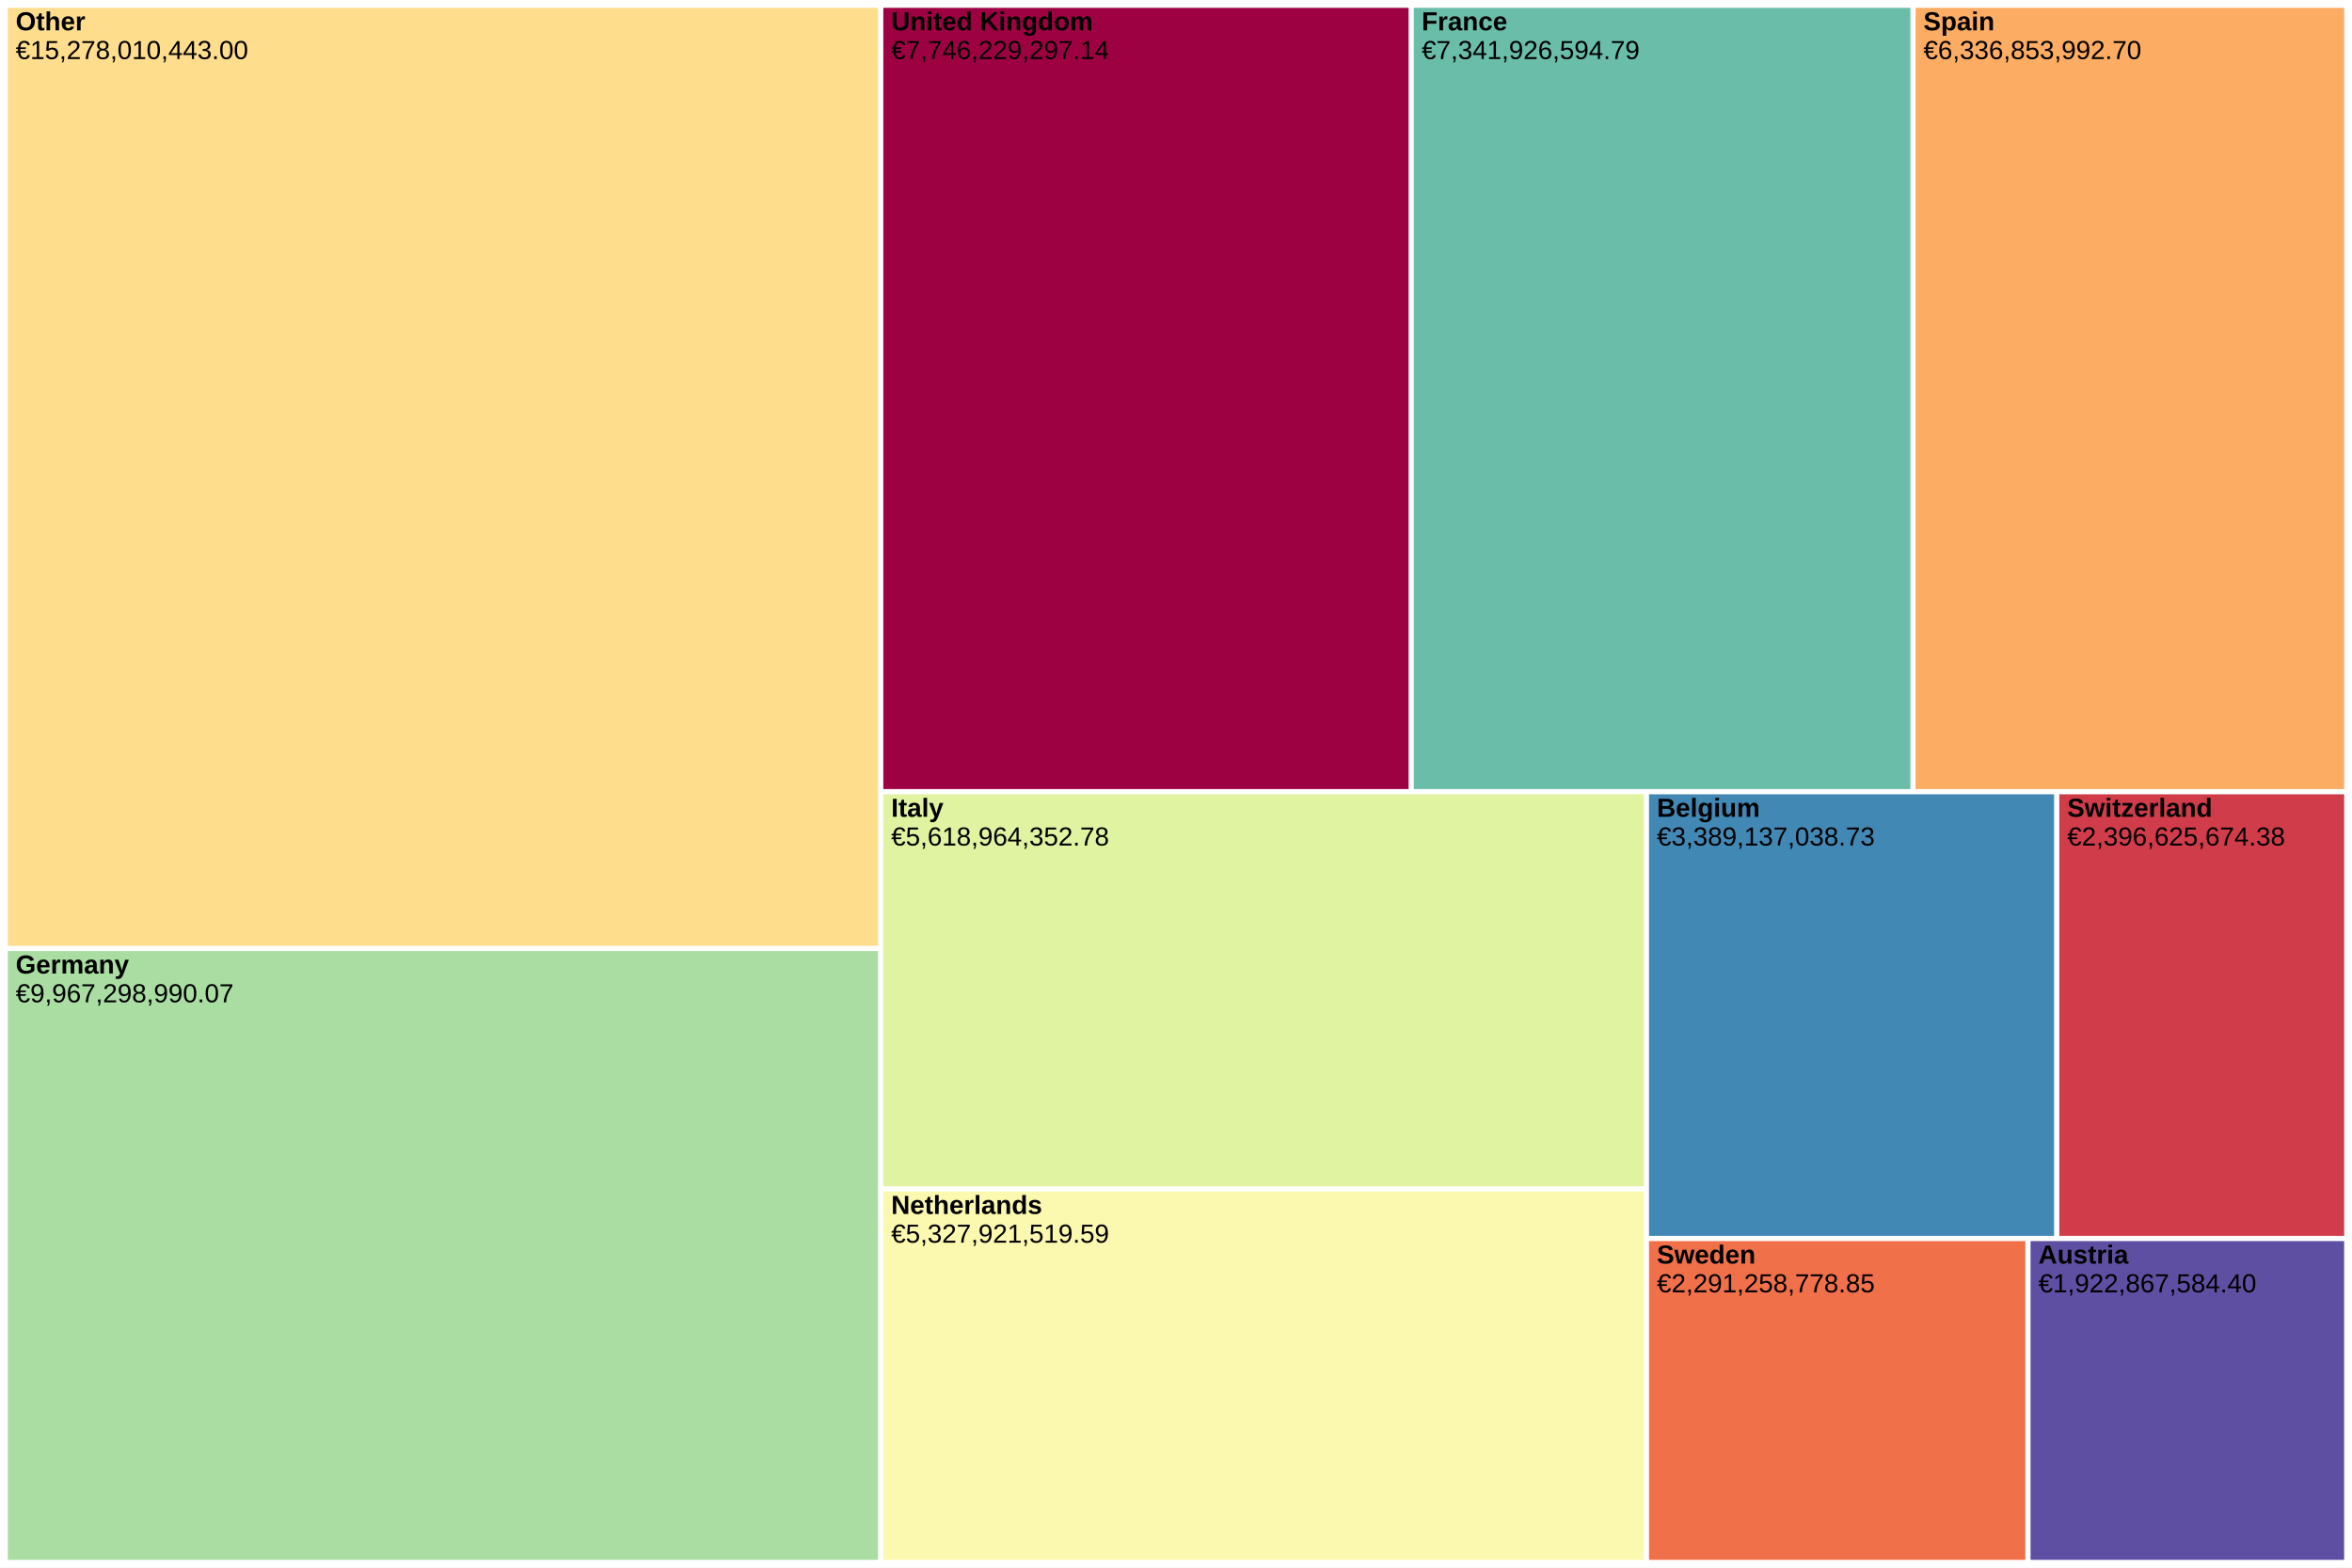
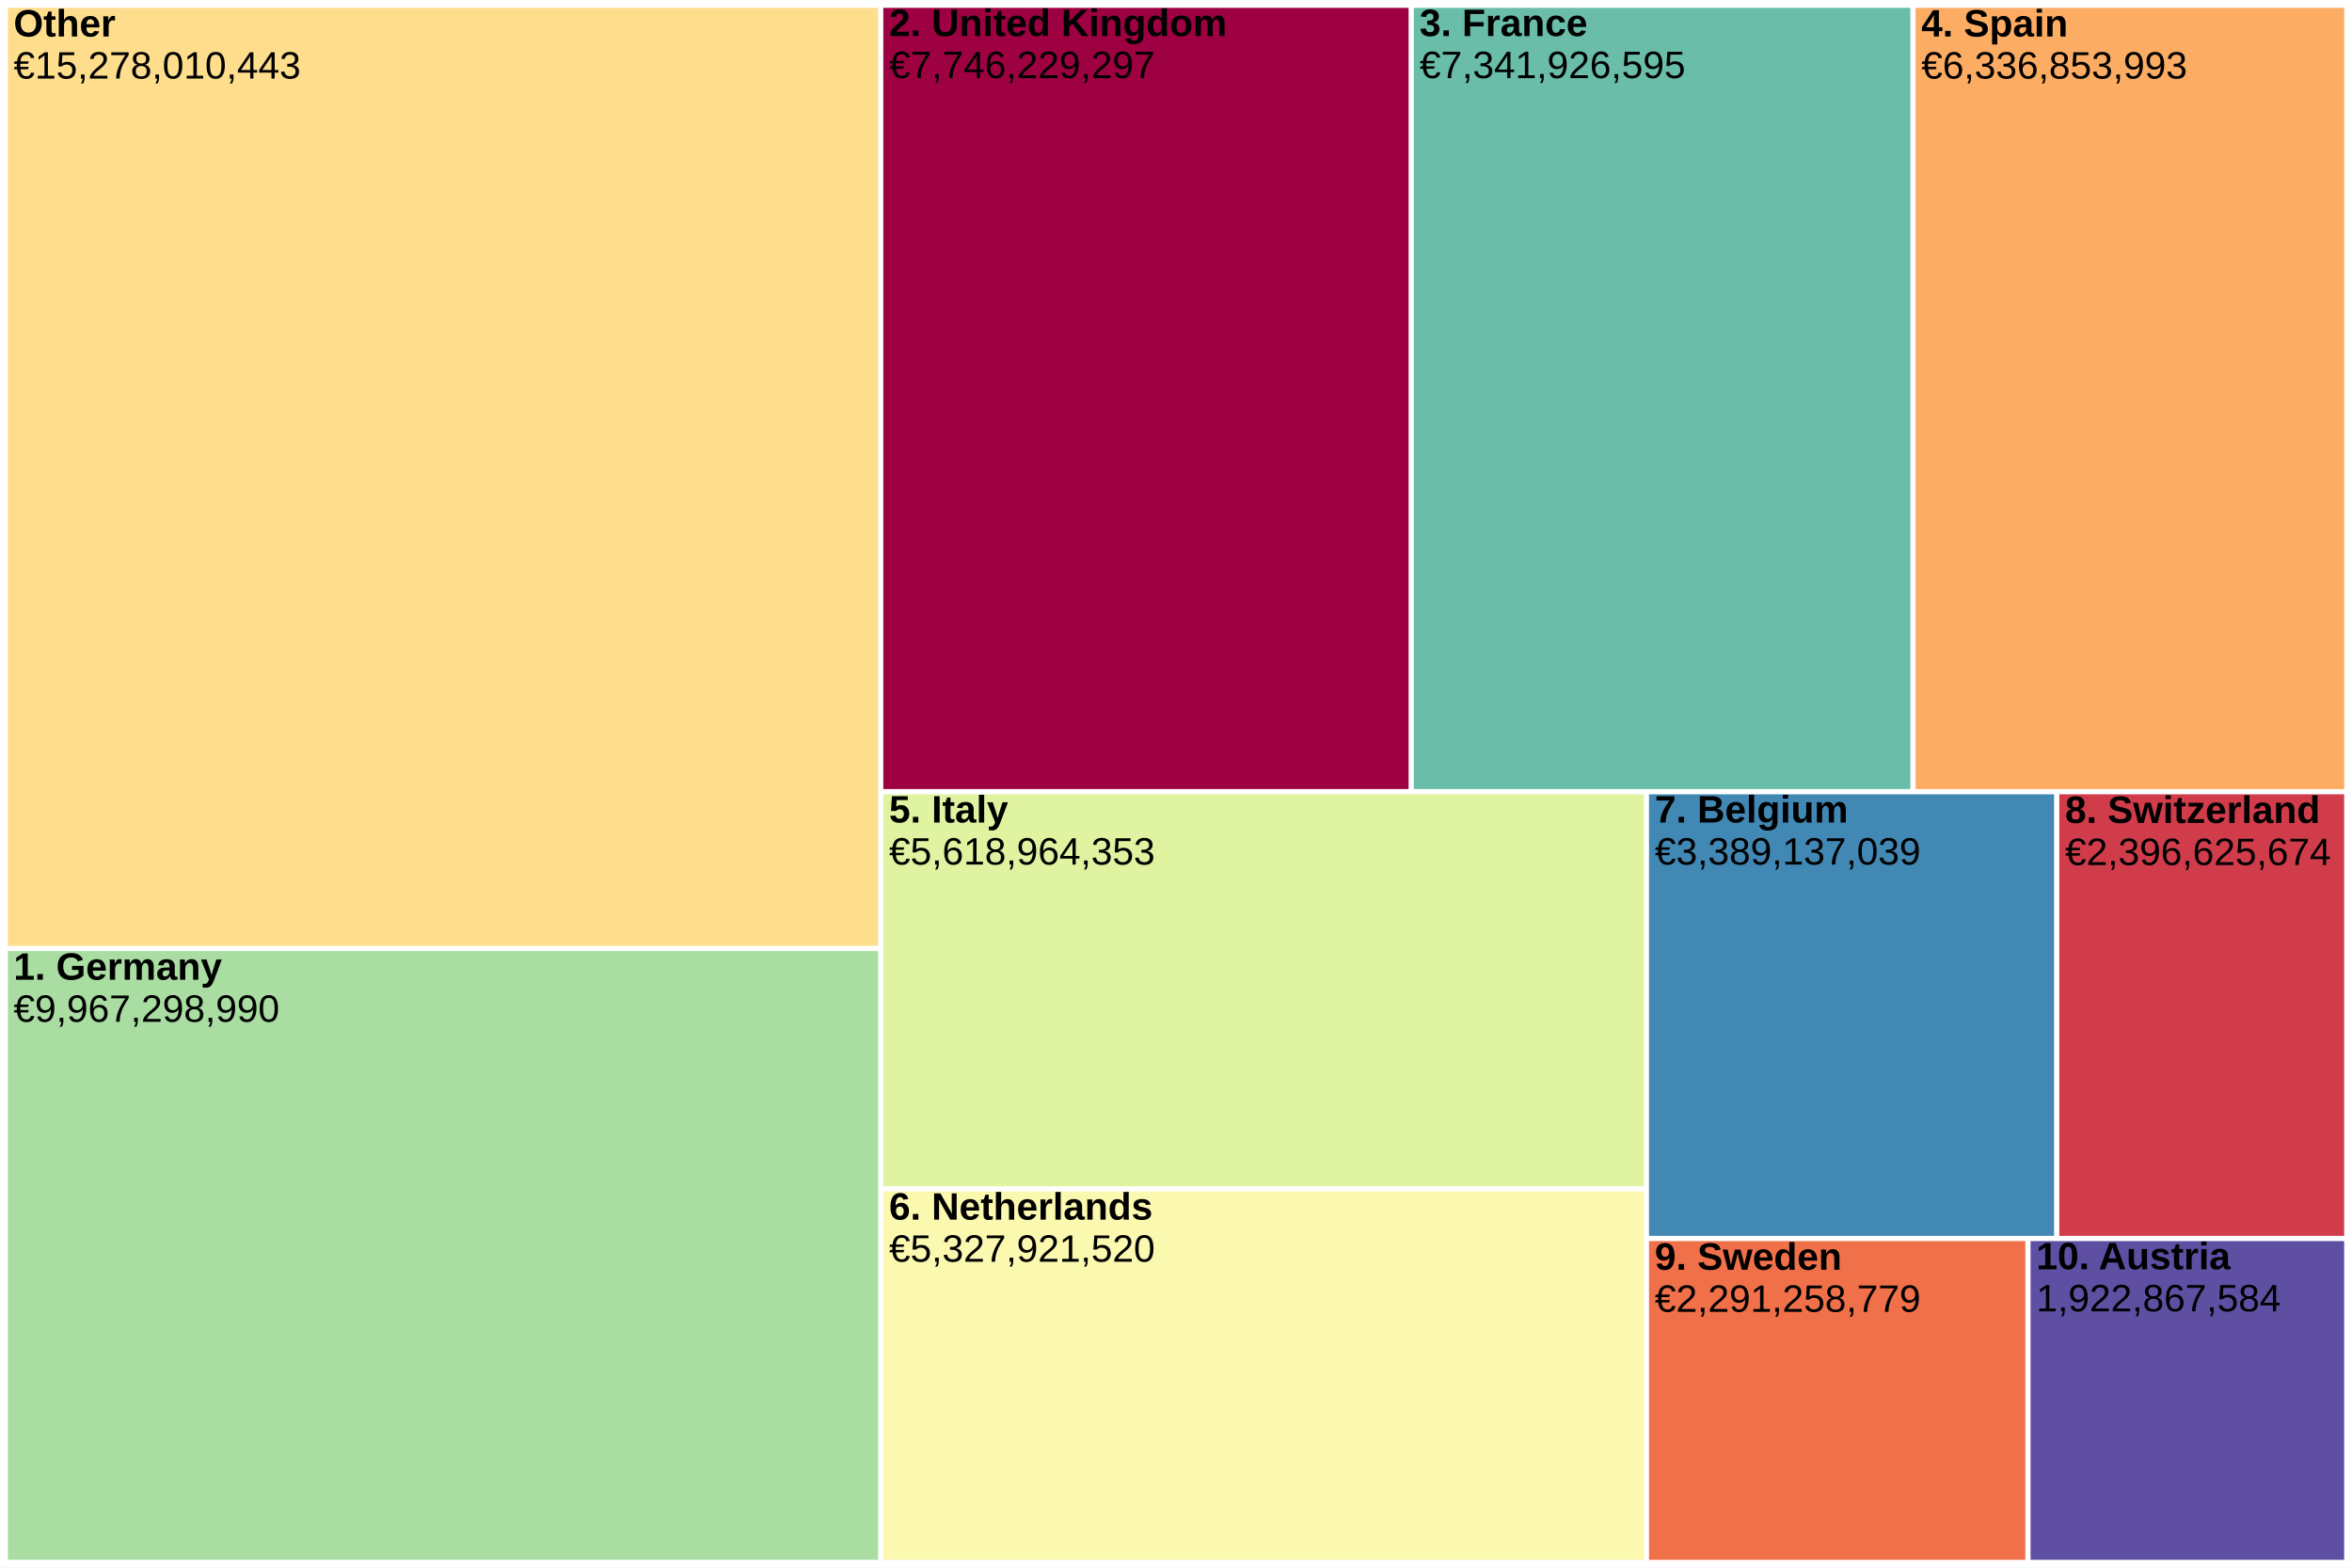
- <svg xmlns="http://www.w3.org/2000/svg" xmlns:xlink="http://www.w3.org/1999/xlink" width="900" height="600">
+ <svg xmlns="http://www.w3.org/2000/svg" xmlns:xlink="http://www.w3.org/1999/xlink" width="900" height="600" version="1.1" id="svg968">
+   <defs id="defs972">
+     <clipPath id="clip0">
+       <use xlink:href="#path0" id="use835" x="0" y="0" width="100%" height="100%" transform="translate(-3,-3)" />
+     </clipPath>
+     <clipPath id="clip1">
+       <use xlink:href="#path1" id="use847" x="0" y="0" width="100%" height="100%" transform="translate(-3,-364)" />
+     </clipPath>
+     <clipPath id="clip2">
+       <use xlink:href="#path2" id="use859" x="0" y="0" width="100%" height="100%" transform="translate(-338,-3)" />
+     </clipPath>
+     <clipPath id="clip3">
+       <use xlink:href="#path3" id="use871" x="0" y="0" width="100%" height="100%" transform="translate(-541,-3)" />
+     </clipPath>
+     <clipPath id="clip4">
+       <use xlink:href="#path4" id="use883" x="0" y="0" width="100%" height="100%" transform="translate(-733,-3)" />
+     </clipPath>
+     <clipPath id="clip5">
+       <use xlink:href="#path5" id="use895" x="0" y="0" width="100%" height="100%" transform="translate(-338,-304)" />
+     </clipPath>
+     <clipPath id="clip6">
+       <use xlink:href="#path6" id="use907" x="0" y="0" width="100%" height="100%" transform="translate(-338,-456)" />
+     </clipPath>
+     <clipPath id="clip7">
+       <use xlink:href="#path7" id="use919" x="0" y="0" width="100%" height="100%" transform="translate(-631,-304)" />
+     </clipPath>
+     <clipPath id="clip8">
+       <use xlink:href="#path8" id="use931" x="0" y="0" width="100%" height="100%" transform="translate(-788,-304)" />
+     </clipPath>
+     <clipPath id="clip9">
+       <use xlink:href="#path9" id="use943" x="0" y="0" width="100%" height="100%" transform="translate(-631,-475)" />
+     </clipPath>
+     <clipPath id="clip10">
+       <use xlink:href="#path10" id="use955" x="0" y="0" width="100%" height="100%" transform="translate(-777,-475)" />
+     </clipPath>
+   </defs>
  <rect width="900" height="600" x="0" y="0" fill="#FFFFFF" id="backgorund" />
-   <g transform="translate(1,1)" id="viz">
-     <g id="leaves">
-       <g transform="translate(2,2)">
-         <rect id="path0" fill="#fedd8d" width="333" height="359" />
-         <clipPath id="clip0">
-           <use xlink:href="#path0" />
-         </clipPath>
-         <text clip-path="url(#clip0)" font-family="Arial, sans-serif" font-size="10" dominant-baseline="text-before-edge" class="txt">
-           <tspan x="3" y="0.2em" style="font-family: Arial, sans-serif; font-size: 10px; fill: black; font-weight: bold;">Other</tspan>
-           <tspan x="3" y="1.3em" style="font-family: Arial, sans-serif; font-size: 10px; fill: black; font-weight: normal;">€15,278,010,443.00</tspan>
-         </text>
-       </g>
-       <g transform="translate(2,363)">
-         <rect id="path1" fill="#a9dda2" width="333" height="233" />
-         <clipPath id="clip1">
-           <use xlink:href="#path1" />
-         </clipPath>
-         <text clip-path="url(#clip1)" font-family="Arial, sans-serif" font-size="10" dominant-baseline="text-before-edge" class="txt">
-           <tspan x="3" y="0.2em" style="font-family: Arial, sans-serif; font-size: 10px; fill: black; font-weight: bold;">Germany</tspan>
-           <tspan x="3" y="1.3em" style="font-family: Arial, sans-serif; font-size: 10px; fill: black; font-weight: normal;">€9,967,298,990.07</tspan>
-         </text>
-       </g>
-       <g transform="translate(337,2)">
-         <rect id="path2" fill="#9e0142" width="201" height="299" />
-         <clipPath id="clip2">
-           <use xlink:href="#path2" />
-         </clipPath>
-         <text clip-path="url(#clip2)" font-family="Arial, sans-serif" font-size="10" dominant-baseline="text-before-edge" class="txt">
-           <tspan x="3" y="0.2em" style="font-family: Arial, sans-serif; font-size: 10px; fill: black; font-weight: bold;">United Kingdom</tspan>
-           <tspan x="3" y="1.3em" style="font-family: Arial, sans-serif; font-size: 10px; fill: black; font-weight: normal;">€7,746,229,297.14</tspan>
-         </text>
-       </g>
-       <g transform="translate(540,2)">
-         <rect id="path3" fill="#69bda9" width="190" height="299" />
-         <clipPath id="clip3">
-           <use xlink:href="#path3" />
-         </clipPath>
-         <text clip-path="url(#clip3)" font-family="Arial, sans-serif" font-size="10" dominant-baseline="text-before-edge" class="txt">
-           <tspan x="3" y="0.2em" style="font-family: Arial, sans-serif; font-size: 10px; fill: black; font-weight: bold;">France</tspan>
-           <tspan x="3" y="1.3em" style="font-family: Arial, sans-serif; font-size: 10px; fill: black; font-weight: normal;">€7,341,926,594.79</tspan>
-         </text>
-       </g>
-       <g transform="translate(732,2)">
-         <rect id="path4" fill="#fcac63" width="164" height="299" />
-         <clipPath id="clip4">
-           <use xlink:href="#path4" />
-         </clipPath>
-         <text clip-path="url(#clip4)" font-family="Arial, sans-serif" font-size="10" dominant-baseline="text-before-edge" class="txt">
-           <tspan x="3" y="0.2em" style="font-family: Arial, sans-serif; font-size: 10px; fill: black; font-weight: bold;">Spain</tspan>
-           <tspan x="3" y="1.3em" style="font-family: Arial, sans-serif; font-size: 10px; fill: black; font-weight: normal;">€6,336,853,992.70</tspan>
-         </text>
-       </g>
-       <g transform="translate(337,303)">
-         <rect id="path5" fill="#e0f3a1" width="291" height="150" />
-         <clipPath id="clip5">
-           <use xlink:href="#path5" />
-         </clipPath>
-         <text clip-path="url(#clip5)" font-family="Arial, sans-serif" font-size="10" dominant-baseline="text-before-edge" class="txt">
-           <tspan x="3" y="0.2em" style="font-family: Arial, sans-serif; font-size: 10px; fill: black; font-weight: bold;">Italy</tspan>
-           <tspan x="3" y="1.3em" style="font-family: Arial, sans-serif; font-size: 10px; fill: black; font-weight: normal;">€5,618,964,352.78</tspan>
-         </text>
-       </g>
-       <g transform="translate(337,455)">
-         <rect id="path6" fill="#fbf8b0" width="291" height="141" />
-         <clipPath id="clip6">
-           <use xlink:href="#path6" />
-         </clipPath>
-         <text clip-path="url(#clip6)" font-family="Arial, sans-serif" font-size="10" dominant-baseline="text-before-edge" class="txt">
-           <tspan x="3" y="0.2em" style="font-family: Arial, sans-serif; font-size: 10px; fill: black; font-weight: bold;">Netherlands</tspan>
-           <tspan x="3" y="1.3em" style="font-family: Arial, sans-serif; font-size: 10px; fill: black; font-weight: normal;">€5,327,921,519.59</tspan>
-         </text>
-       </g>
-       <g transform="translate(630,303)">
-         <rect id="path7" fill="#4288b5" width="155" height="169" />
-         <clipPath id="clip7">
-           <use xlink:href="#path7" />
-         </clipPath>
-         <text clip-path="url(#clip7)" font-family="Arial, sans-serif" font-size="10" dominant-baseline="text-before-edge" class="txt">
-           <tspan x="3" y="0.2em" style="font-family: Arial, sans-serif; font-size: 10px; fill: black; font-weight: bold;">Belgium</tspan>
-           <tspan x="3" y="1.3em" style="font-family: Arial, sans-serif; font-size: 10px; fill: black; font-weight: normal;">€3,389,137,038.73</tspan>
-         </text>
-       </g>
-       <g transform="translate(787,303)">
-         <rect id="path8" fill="#d13c4b" width="109" height="169" />
-         <clipPath id="clip8">
-           <use xlink:href="#path8" />
-         </clipPath>
-         <text clip-path="url(#clip8)" font-family="Arial, sans-serif" font-size="10" dominant-baseline="text-before-edge" class="txt">
-           <tspan x="3" y="0.2em" style="font-family: Arial, sans-serif; font-size: 10px; fill: black; font-weight: bold;">Switzerland</tspan>
-           <tspan x="3" y="1.3em" style="font-family: Arial, sans-serif; font-size: 10px; fill: black; font-weight: normal;">€2,396,625,674.38</tspan>
-         </text>
-       </g>
-       <g transform="translate(630,474)">
-         <rect id="path9" fill="#f0704a" width="144" height="122" />
-         <clipPath id="clip9">
-           <use xlink:href="#path9" />
-         </clipPath>
-         <text clip-path="url(#clip9)" font-family="Arial, sans-serif" font-size="10" dominant-baseline="text-before-edge" class="txt">
-           <tspan x="3" y="0.2em" style="font-family: Arial, sans-serif; font-size: 10px; fill: black; font-weight: bold;">Sweden</tspan>
-           <tspan x="3" y="1.3em" style="font-family: Arial, sans-serif; font-size: 10px; fill: black; font-weight: normal;">€2,291,258,778.85</tspan>
-         </text>
-       </g>
-       <g transform="translate(776,474)">
-         <rect id="path10" fill="#5e4fa2" width="120" height="122" />
-         <clipPath id="clip10">
-           <use xlink:href="#path10" />
-         </clipPath>
-         <text clip-path="url(#clip10)" font-family="Arial, sans-serif" font-size="10" dominant-baseline="text-before-edge" class="txt">
-           <tspan x="3" y="0.2em" style="font-family: Arial, sans-serif; font-size: 10px; fill: black; font-weight: bold;">Austria</tspan>
-           <tspan x="3" y="1.3em" style="font-family: Arial, sans-serif; font-size: 10px; fill: black; font-weight: normal;">€1,922,867,584.40</tspan>
-         </text>
-       </g>
-     </g>
-   </g>
+   <rect id="path0" fill="#fedd8d" width="333" height="359" x="3" y="3" />
+   <rect id="path1" fill="#a9dda2" width="333" height="233" x="3" y="364" />
+   <rect id="path2" fill="#9e0142" width="201" height="299" x="338" y="3" />
+   <rect id="path3" fill="#69bda9" width="190" height="299" x="541" y="3" />
+   <rect id="path4" fill="#fcac63" width="164" height="299" x="733" y="3" />
+   <rect id="path5" fill="#e0f3a1" width="291" height="150" x="338" y="304" />
+   <rect id="path6" fill="#fbf8b0" width="291" height="141" x="338" y="456" />
+   <rect id="path7" fill="#4288b5" width="155" height="169" x="631" y="304" />
+   <rect id="path8" fill="#d13c4b" width="109" height="169" x="788" y="304" />
+   <rect id="path9" fill="#f0704a" width="144" height="122" x="631" y="475" />
+   <rect id="path10" fill="#5e4fa2" width="120" height="122" x="777" y="475" />
+   <text clip-path="url(#clip0)" font-family="Arial, sans-serif" font-size="10px" dominant-baseline="text-before-edge" class="txt" id="text842" transform="matrix(1.463809,0,0,1.463809,0.8087031,1.373749)" style="stroke-width:0.683">
+     <tspan x="3" y="0.2em" style="font-weight:bold;font-size:10px;font-family:Arial, sans-serif;fill:#000000;stroke-width:0.683" id="tspan838">Other</tspan>
+     <tspan x="3" y="1.3em" style="font-weight:normal;font-size:10px;font-family:Arial, sans-serif;fill:#000000;stroke-width:0.683" id="tspan840">€15,278,010,443</tspan>
+   </text>
+   <text clip-path="url(#clip1)" font-family="Arial, sans-serif" font-size="10px" dominant-baseline="text-before-edge" class="txt" id="text854" transform="matrix(1.463809,0,0,1.463809,0.8087031,362.3737)" style="stroke-width:0.683">
+     <tspan x="3" y="0.2em" style="font-weight:bold;font-size:10px;font-family:Arial, sans-serif;fill:#000000;stroke-width:0.683" id="tspan850">1. Germany</tspan>
+     <tspan x="3" y="1.3em" style="font-weight:normal;font-size:10px;font-family:Arial, sans-serif;fill:#000000;stroke-width:0.683" id="tspan852">€9,967,298,990</tspan>
+   </text>
+   <text clip-path="url(#clip2)" font-family="Arial, sans-serif" font-size="10px" dominant-baseline="text-before-edge" class="txt" id="text866" transform="matrix(1.463809,0,0,1.463809,335.8087,1.195061)" style="stroke-width:0.683">
+     <tspan x="3" y="0.2em" style="font-weight:bold;font-size:10px;font-family:Arial, sans-serif;fill:#000000;stroke-width:0.683" id="tspan862">2. United Kingdom</tspan>
+     <tspan x="3" y="1.3em" style="font-weight:normal;font-size:10px;font-family:Arial, sans-serif;fill:#000000;stroke-width:0.683" id="tspan864">€7,746,229,297</tspan>
+   </text>
+   <text clip-path="url(#clip3)" font-family="Arial, sans-serif" font-size="10px" dominant-baseline="text-before-edge" class="txt" id="text878" transform="matrix(1.463809,0,0,1.463809,538.8087,1.195061)" style="stroke-width:0.683">
+     <tspan x="3" y="0.2em" style="font-weight:bold;font-size:10px;font-family:Arial, sans-serif;fill:#000000;stroke-width:0.683" id="tspan874">3. France</tspan>
+     <tspan x="3" y="1.3em" style="font-weight:normal;font-size:10px;font-family:Arial, sans-serif;fill:#000000;stroke-width:0.683" id="tspan876">€7,341,926,595</tspan>
+   </text>
+   <text clip-path="url(#clip4)" font-family="Arial, sans-serif" font-size="10px" dominant-baseline="text-before-edge" class="txt" id="text890" transform="matrix(1.463809,0,0,1.463809,730.8087,1.373749)" style="stroke-width:0.683">
+     <tspan x="3" y="0.2em" style="font-weight:bold;font-size:10px;font-family:Arial, sans-serif;fill:#000000;stroke-width:0.683" id="tspan886">4. Spain</tspan>
+     <tspan x="3" y="1.3em" style="font-weight:normal;font-size:10px;font-family:Arial, sans-serif;fill:#000000;stroke-width:0.683" id="tspan888">€6,336,853,993</tspan>
+   </text>
+   <text clip-path="url(#clip5)" font-family="Arial, sans-serif" font-size="10px" dominant-baseline="text-before-edge" class="txt" id="text902" transform="matrix(1.463809,0,0,1.463809,335.8087,302.1951)" style="stroke-width:0.683">
+     <tspan x="3" y="0.2em" style="font-weight:bold;font-size:10px;font-family:Arial, sans-serif;fill:#000000;stroke-width:0.683" id="tspan898">5. Italy</tspan>
+     <tspan x="3" y="1.3em" style="font-weight:normal;font-size:10px;font-family:Arial, sans-serif;fill:#000000;stroke-width:0.683" id="tspan900">€5,618,964,353</tspan>
+   </text>
+   <text clip-path="url(#clip6)" font-family="Arial, sans-serif" font-size="10px" dominant-baseline="text-before-edge" class="txt" id="text914" transform="matrix(1.463809,0,0,1.463809,335.8087,454.1951)" style="stroke-width:0.683">
+     <tspan x="3" y="0.2em" style="font-weight:bold;font-size:10px;font-family:Arial, sans-serif;fill:#000000;stroke-width:0.683" id="tspan910">6. Netherlands</tspan>
+     <tspan x="3" y="1.3em" style="font-weight:normal;font-size:10px;font-family:Arial, sans-serif;fill:#000000;stroke-width:0.683" id="tspan912">€5,327,921,520</tspan>
+   </text>
+   <text clip-path="url(#clip7)" font-family="Arial, sans-serif" font-size="10px" dominant-baseline="text-before-edge" class="txt" id="text926" transform="matrix(1.463809,0,0,1.463809,628.8087,302.1951)" style="stroke-width:0.683">
+     <tspan x="3" y="0.2em" style="font-weight:bold;font-size:10px;font-family:Arial, sans-serif;fill:#000000;stroke-width:0.683" id="tspan922">7. Belgium</tspan>
+     <tspan x="3" y="1.3em" style="font-weight:normal;font-size:10px;font-family:Arial, sans-serif;fill:#000000;stroke-width:0.683" id="tspan924">€3,389,137,039</tspan>
+   </text>
+   <text clip-path="url(#clip8)" font-family="Arial, sans-serif" font-size="10px" dominant-baseline="text-before-edge" class="txt" id="text938" transform="matrix(1.463809,0,0,1.463809,785.8087,302.3737)" style="stroke-width:0.683">
+     <tspan x="3" y="0.2em" style="font-weight:bold;font-size:10px;font-family:Arial, sans-serif;fill:#000000;stroke-width:0.683" id="tspan934">8. Switzerland</tspan>
+     <tspan x="3" y="1.3em" style="font-weight:normal;font-size:10px;font-family:Arial, sans-serif;fill:#000000;stroke-width:0.683" id="tspan936">€2,396,625,674</tspan>
+   </text>
+   <text clip-path="url(#clip9)" font-family="Arial, sans-serif" font-size="10px" dominant-baseline="text-before-edge" class="txt" id="text950" transform="matrix(1.463809,0,0,1.463809,628.8087,473.3737)" style="stroke-width:0.683">
+     <tspan x="3" y="0.2em" style="font-weight:bold;font-size:10px;font-family:Arial, sans-serif;fill:#000000;stroke-width:0.683" id="tspan946">9. Sweden</tspan>
+     <tspan x="3" y="1.3em" style="font-weight:normal;font-size:10px;font-family:Arial, sans-serif;fill:#000000;stroke-width:0.683" id="tspan948">€2,291,258,779</tspan>
+   </text>
+   <text clip-path="url(#clip10)" font-family="Arial, sans-serif" font-size="10px" dominant-baseline="text-before-edge" class="txt" id="text962" transform="matrix(1.463809,0,0,1.463809,774.8087,473.1951)" style="stroke-width:0.683">
+     <tspan x="3" y="0.2em" style="font-weight:bold;font-size:10px;font-family:Arial, sans-serif;fill:#000000;stroke-width:0.683" id="tspan958">10. Austria</tspan>
+     <tspan x="3" y="1.3em" style="font-weight:normal;font-size:10px;font-family:Arial, sans-serif;fill:#000000;stroke-width:0.683" id="tspan960">1,922,867,584</tspan>
+   </text>
</svg>
